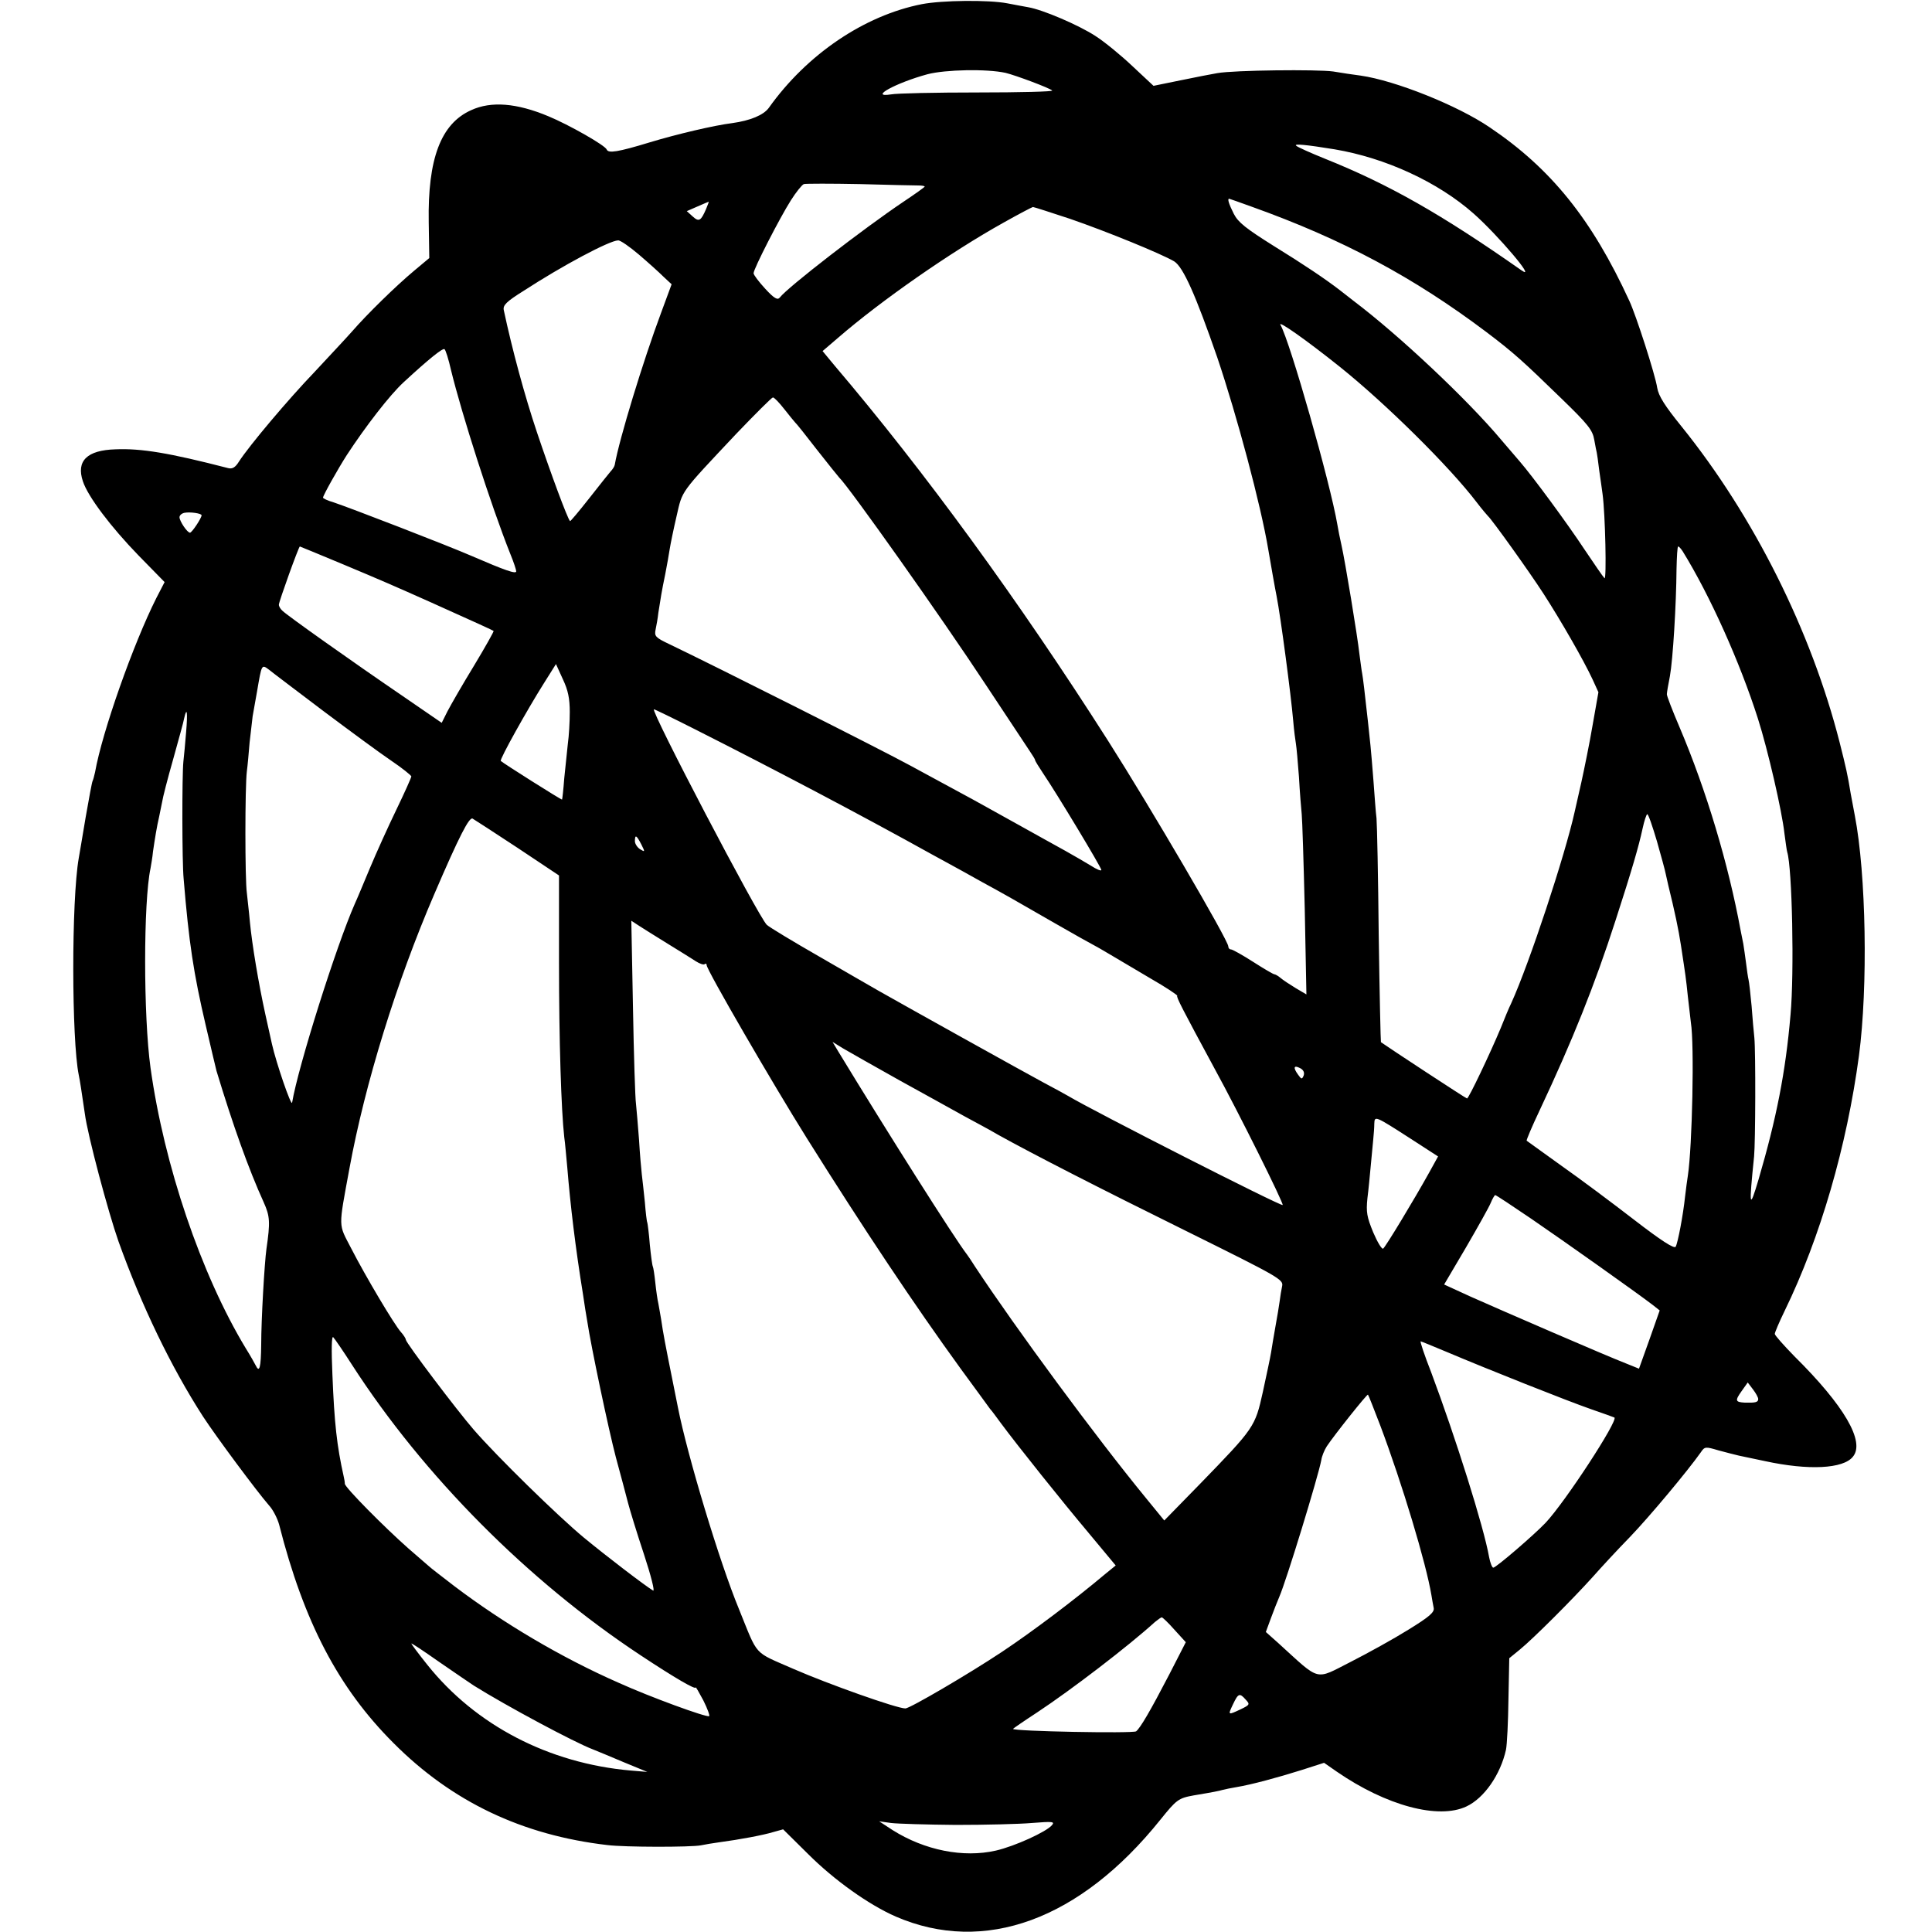
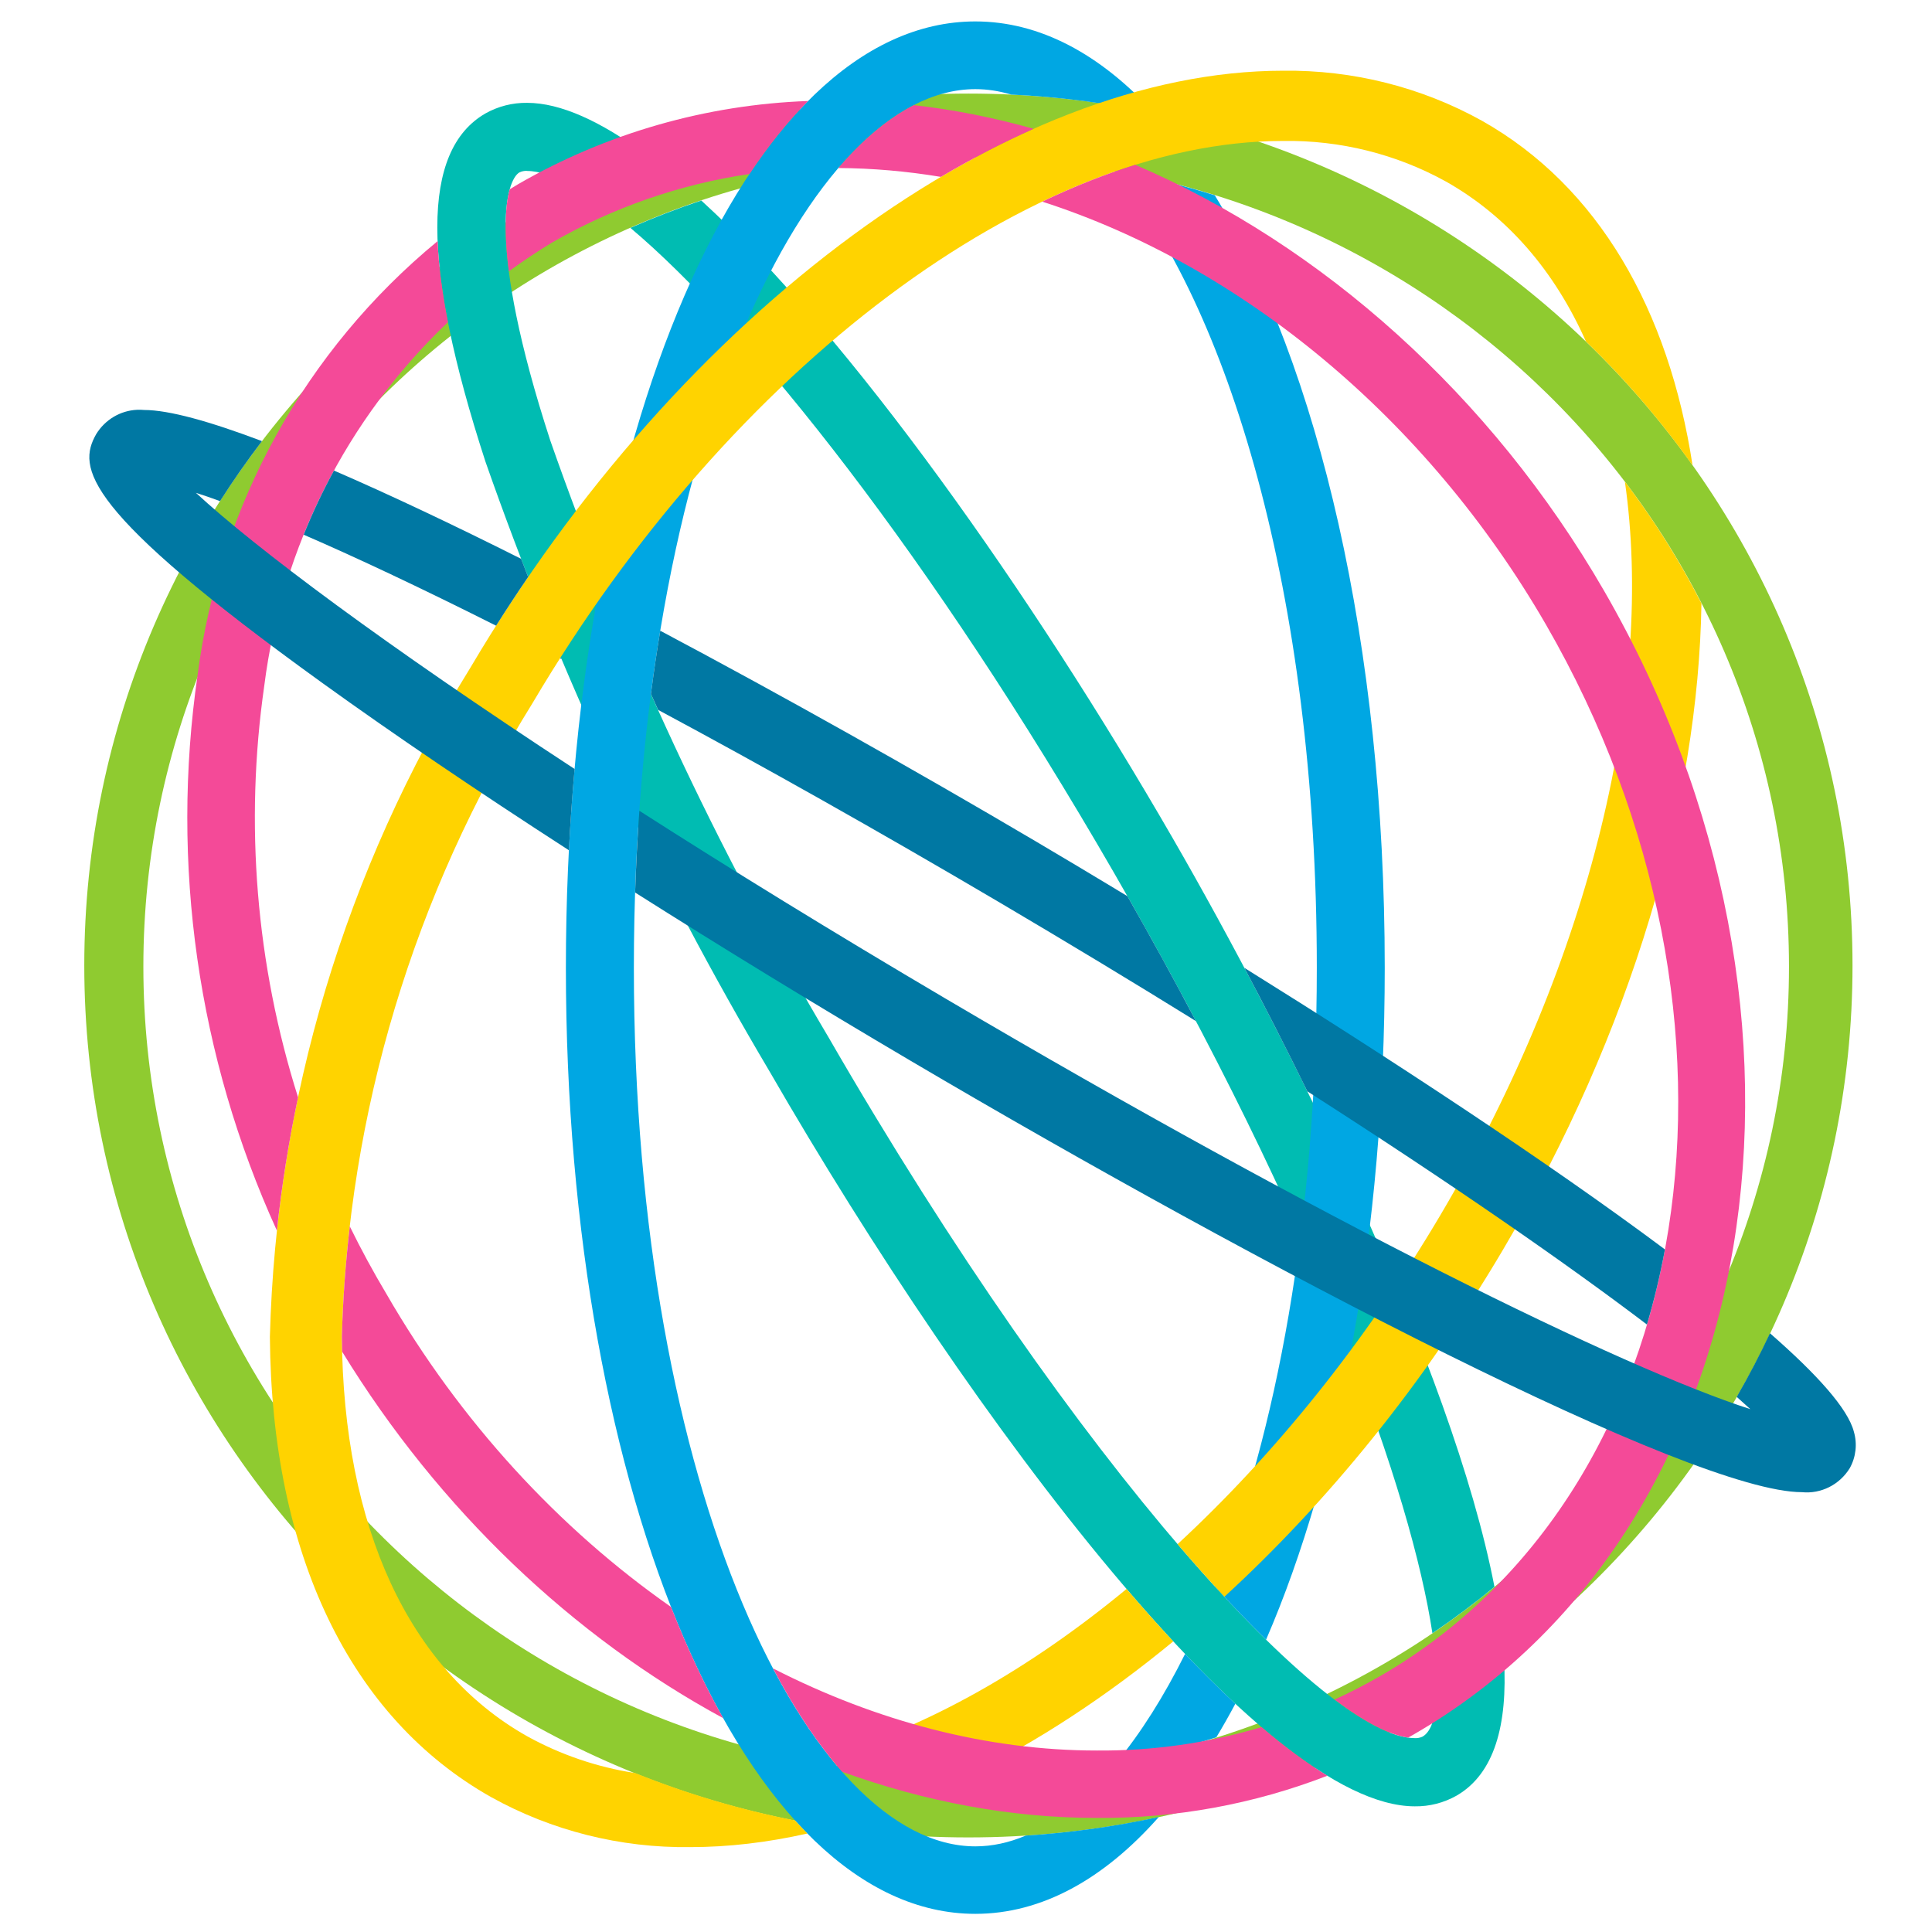
- <svg xmlns="http://www.w3.org/2000/svg" version="1.0" width="700pt" height="700pt" viewBox="0 0 700 700" preserveAspectRatio="xMidYMid meet" id="svg8">
-   <defs id="defs12" />
-   <g transform="matrix(0.1,0,0,-0.1,26.03749,700)" fill="#000000" stroke="none" id="g6">
-     <path d="m 3080,6985 c -209,-41 -417,-182 -555,-376 -19,-26 -67,-46 -132,-55 -65,-8 -201,-40 -300,-70 -115,-35 -149,-40 -155,-26 -5,15 -137,90 -212,121 -115,48 -207,55 -279,22 -110,-49 -158,-176 -154,-406 l 2,-130 -55,-46 c -67,-56 -171,-158 -224,-219 -22,-25 -84,-91 -137,-148 -95,-99 -236,-266 -274,-325 -13,-21 -24,-27 -39,-23 -213,55 -315,72 -408,68 -103,-3 -143,-42 -118,-116 18,-55 101,-165 202,-269 l 94,-96 -30,-58 C 223,4668 110,4349 84,4202 c -3,-14 -7,-28 -9,-32 -2,-3 -13,-62 -25,-131 -11,-68 -23,-135 -25,-148 -27,-154 -26,-659 0,-786 4,-19 10,-57 22,-140 10,-78 85,-358 122,-463 84,-234 190,-454 306,-634 49,-75 194,-270 239,-322 15,-16 31,-48 37,-70 90,-354 215,-592 414,-791 212,-213 466,-334 775,-370 64,-8 302,-8 339,-1 14,3 44,8 66,11 75,10 160,26 196,37 l 36,10 90,-89 c 95,-95 220,-184 318,-227 321,-139 668,-12 959,351 58,72 65,78 121,88 72,12 91,16 105,20 8,2 31,7 50,10 54,9 147,34 236,62 l 81,26 46,-32 c 180,-124 369,-174 470,-126 64,30 123,115 143,205 4,19 8,102 9,183 l 3,149 38,31 c 49,40 192,183 264,263 30,34 91,100 136,146 70,73 208,238 256,306 14,21 17,21 64,7 27,-7 60,-16 74,-19 14,-3 57,-12 95,-20 157,-34 283,-28 318,16 45,54 -31,185 -212,364 -39,40 -71,76 -71,81 0,5 16,43 36,84 129,265 225,596 269,924 33,250 26,658 -15,870 -5,28 -12,64 -15,80 -11,68 -17,94 -40,185 -103,404 -311,820 -573,1145 -60,74 -83,110 -88,140 -7,47 -77,264 -101,315 -136,296 -284,479 -505,628 -117,80 -343,170 -468,188 -25,3 -70,10 -100,15 -57,8 -359,5 -420,-6 -19,-3 -79,-15 -133,-26 l -98,-20 -76,71 c -41,39 -102,89 -135,110 -60,39 -190,95 -244,104 -16,3 -50,9 -75,14 -68,13 -236,11 -309,-3 z m 303,-249 c 37,-9 160,-55 169,-64 4,-4 -118,-7 -270,-7 -152,0 -294,-3 -314,-7 -83,-13 18,42 132,73 65,17 215,20 283,5 z m 1192,-277 c 184,-31 374,-118 504,-233 88,-78 230,-245 174,-206 -291,204 -481,312 -713,405 -52,21 -99,42 -104,47 -10,8 35,4 139,-13 z M 3068,6328 c 12,0 22,-2 22,-4 0,-2 -35,-27 -77,-55 -143,-96 -420,-310 -448,-347 -8,-10 -20,-4 -53,32 -23,25 -42,50 -42,56 0,16 95,201 135,264 19,30 40,56 47,59 7,2 99,2 203,0 105,-3 200,-5 213,-5 z m 1207,-77 c 330,-118 587,-256 850,-454 99,-75 131,-104 272,-241 96,-93 113,-114 119,-150 4,-22 8,-43 9,-46 1,-3 5,-32 9,-65 5,-33 10,-71 12,-85 10,-73 15,-314 7,-305 -6,6 -38,53 -73,105 -62,94 -188,265 -234,318 -13,15 -43,50 -66,77 -124,148 -371,380 -535,504 -22,17 -44,34 -50,39 -53,41 -132,94 -239,160 -102,64 -130,86 -146,117 -18,36 -24,55 -17,55 1,0 38,-13 82,-29 z m -1977,-8 c -19,-44 -26,-48 -49,-27 l -21,19 39,17 c 21,9 39,17 40,17 2,1 -3,-11 -9,-26 z m 1319,-36 c 136,-47 329,-126 377,-154 33,-21 78,-123 156,-348 71,-210 158,-535 185,-697 8,-47 24,-139 30,-168 15,-77 52,-357 60,-450 3,-36 8,-74 10,-85 2,-11 7,-65 11,-120 3,-55 8,-116 10,-135 2,-19 7,-174 11,-344 l 6,-309 -39,23 c -21,13 -46,29 -55,37 -8,7 -19,13 -22,13 -4,0 -38,20 -77,45 -39,25 -75,45 -80,45 -6,0 -10,5 -10,11 0,22 -284,507 -435,744 -324,509 -667,979 -992,1361 l -43,52 56,48 c 156,135 407,310 599,417 55,31 103,56 107,57 4,0 65,-20 135,-43 z M 2054,6078 c 34,-29 74,-65 90,-81 l 29,-27 -38,-103 c -65,-174 -152,-459 -168,-551 -1,-6 -8,-17 -15,-24 -6,-7 -42,-52 -78,-98 -37,-47 -68,-84 -69,-82 -9,8 -71,176 -120,322 -45,134 -90,301 -120,442 -4,18 9,31 73,71 140,91 309,181 341,182 8,1 42,-23 75,-51 z m 2540,-407 c 165,-132 397,-361 496,-491 19,-25 38,-47 41,-50 14,-12 150,-202 201,-281 62,-96 145,-240 178,-311 l 21,-46 -21,-119 c -11,-65 -30,-158 -41,-208 -11,-49 -22,-97 -24,-106 -35,-158 -164,-549 -230,-694 -8,-16 -25,-57 -38,-90 -38,-91 -116,-255 -122,-255 -4,0 -284,184 -312,204 -1,1 -5,175 -8,387 -2,211 -6,402 -8,424 -3,22 -7,83 -11,135 -4,52 -9,111 -11,130 -2,19 -6,58 -9,85 -12,109 -18,159 -21,175 -2,9 -6,41 -10,71 -7,64 -52,337 -65,394 -5,22 -12,56 -15,75 -26,152 -171,661 -206,723 -10,18 95,-56 215,-152 z m -3220,-13 c 38,-156 144,-488 215,-666 12,-29 21,-57 21,-62 0,-11 -42,4 -160,55 -92,40 -442,175 -502,195 -21,6 -38,14 -38,17 0,8 54,104 86,154 68,104 156,218 206,264 92,85 141,124 148,120 4,-2 15,-37 24,-77 z m 1207,-140 c 19,-24 36,-45 39,-48 4,-3 40,-48 80,-100 41,-52 77,-97 80,-100 32,-29 371,-507 534,-755 76,-115 147,-222 157,-237 10,-15 19,-29 19,-32 0,-3 13,-24 29,-48 49,-72 211,-341 211,-350 0,-5 -17,2 -37,15 -21,13 -63,37 -93,54 -30,16 -111,62 -180,100 -69,38 -154,86 -190,105 -36,19 -121,66 -190,103 -108,59 -706,360 -873,440 -53,25 -57,30 -52,54 3,14 8,42 10,61 8,51 12,78 25,140 6,30 13,71 16,90 3,19 14,73 25,120 22,95 10,79 216,298 69,72 129,132 133,132 5,0 23,-19 41,-42 z M 470,5133 c 0,-10 -35,-63 -42,-63 -10,0 -38,42 -38,56 0,7 8,14 18,16 20,4 62,-2 62,-9 z m 511,-177 c 141,-59 189,-80 319,-138 169,-76 224,-101 228,-104 2,-1 -30,-58 -71,-126 -41,-67 -84,-142 -96,-165 l -21,-42 -147,101 c -176,120 -413,288 -430,305 -7,6 -13,16 -13,22 0,11 72,211 76,211 1,0 71,-29 155,-64 z m 4855,47 c 99,-160 208,-403 273,-607 36,-113 87,-334 96,-416 4,-30 8,-60 10,-67 18,-56 26,-438 12,-590 -18,-209 -51,-375 -116,-597 -33,-111 -35,-102 -16,84 5,51 6,377 1,430 -2,19 -7,71 -10,115 -4,44 -9,87 -11,95 -2,8 -6,35 -9,60 -3,25 -8,56 -10,70 -3,14 -7,36 -10,50 -44,239 -124,507 -221,735 -26,61 -47,115 -46,120 0,6 5,35 11,65 11,61 23,260 24,388 1,45 3,82 6,82 3,0 10,-8 16,-17 z M 911,4424 c 96,-72 206,-153 246,-180 40,-27 72,-53 73,-57 0,-4 -24,-58 -54,-120 -30,-62 -73,-157 -96,-212 -23,-55 -47,-113 -55,-130 -67,-152 -205,-589 -227,-720 -3,-16 -58,145 -73,212 -2,10 -13,59 -24,108 -25,114 -48,252 -56,335 -3,36 -9,83 -11,105 -7,48 -7,384 0,440 3,22 7,69 10,105 4,36 9,79 11,95 3,17 10,57 16,90 17,99 16,99 44,78 12,-10 101,-77 196,-149 z m 893,-4 c 0,-36 -3,-87 -7,-115 -3,-27 -9,-84 -13,-125 -3,-41 -7,-76 -8,-77 -2,-2 -214,132 -222,140 -5,5 96,186 156,281 l 44,70 25,-55 c 19,-40 25,-70 25,-119 z m 451,-61 c 295,-149 608,-314 860,-454 72,-39 155,-85 185,-102 70,-38 116,-64 265,-150 66,-38 127,-72 135,-76 8,-4 36,-20 61,-35 25,-15 91,-54 147,-87 56,-32 99,-61 97,-63 -4,-4 17,-45 137,-267 84,-153 250,-487 245,-491 -5,-6 -687,341 -777,395 -8,5 -49,27 -90,49 -69,37 -500,277 -595,331 -22,13 -119,68 -215,124 -96,55 -182,107 -192,116 -31,30 -424,781 -409,781 3,0 69,-32 146,-71 z M 414,4348 c -3,-40 -8,-89 -10,-108 -5,-48 -5,-364 1,-424 19,-231 36,-343 80,-531 19,-82 37,-157 39,-165 60,-198 116,-355 171,-476 23,-51 24,-72 10,-169 -7,-50 -19,-255 -19,-347 -1,-83 -6,-104 -20,-75 -3,6 -19,35 -36,62 -162,268 -296,664 -345,1016 -26,188 -26,601 0,723 2,12 7,39 9,61 7,48 14,91 22,125 3,14 8,38 11,54 2,15 20,85 40,155 19,69 38,136 40,149 10,44 13,21 7,-50 z m 5329,-396 c 15,-53 30,-107 32,-119 3,-13 7,-31 9,-40 24,-98 37,-159 46,-218 17,-112 18,-117 25,-185 4,-36 9,-78 11,-95 13,-79 5,-450 -11,-555 -2,-14 -7,-47 -10,-75 -7,-67 -26,-167 -34,-182 -5,-9 -54,23 -150,97 -79,61 -198,150 -265,197 -66,48 -123,88 -125,90 -2,1 19,51 47,110 119,253 200,455 275,688 59,182 84,268 98,333 6,28 14,52 17,52 4,0 19,-44 35,-98 z m -4128,-24 150,-100 v -316 c 0,-284 8,-534 19,-632 3,-19 7,-69 11,-110 11,-136 30,-294 57,-460 5,-36 12,-78 15,-95 14,-94 78,-396 104,-495 17,-63 37,-137 44,-165 7,-27 33,-112 58,-187 25,-76 40,-135 33,-131 -30,18 -171,126 -251,192 -93,77 -314,293 -399,391 -60,69 -246,315 -246,326 0,4 -8,17 -18,28 -24,27 -126,198 -180,303 -47,91 -47,68 -6,291 56,305 170,674 307,992 91,212 127,281 139,274 7,-4 81,-52 163,-106 z m 448,13 c 14,-28 14,-29 -4,-18 -10,6 -19,20 -19,29 0,26 6,22 23,-11 z m 97,-361 c 41,-25 87,-54 101,-63 14,-9 29,-14 32,-10 4,3 7,1 7,-4 0,-17 239,-429 363,-627 207,-330 389,-603 558,-836 54,-74 102,-139 106,-145 5,-5 22,-28 38,-50 63,-85 223,-285 318,-398 l 99,-119 -38,-31 c -113,-95 -263,-208 -374,-282 -122,-81 -334,-205 -350,-205 -31,0 -279,88 -405,143 -148,65 -127,42 -198,217 -70,169 -187,557 -221,730 -3,14 -12,61 -21,105 -24,119 -33,166 -40,215 -3,19 -8,45 -10,57 -3,12 -8,46 -11,75 -3,29 -7,55 -9,59 -2,3 -7,39 -11,80 -3,40 -8,76 -9,79 -2,3 -6,37 -9,75 -4,39 -9,84 -11,100 -2,17 -7,73 -10,125 -4,52 -9,111 -11,130 -3,19 -8,177 -11,350 l -6,314 29,-19 c 16,-10 63,-40 104,-65 z m 840,-495 c 91,-50 197,-109 235,-130 39,-21 93,-50 120,-66 126,-70 368,-194 688,-352 333,-165 347,-173 342,-197 -3,-14 -7,-38 -9,-55 -2,-16 -9,-57 -15,-90 -6,-33 -13,-76 -16,-95 -3,-19 -17,-84 -30,-144 -28,-126 -30,-129 -228,-333 l -129,-132 -67,82 c -182,222 -470,613 -618,837 -12,19 -26,40 -30,45 -45,58 -291,447 -466,735 l -21,35 39,-24 c 22,-13 114,-65 205,-116 z m 1463,18 c -6,-14 -8,-14 -20,3 -19,26 -16,36 7,24 12,-6 17,-16 13,-27 z m 385,-227 102,-66 -32,-58 c -55,-99 -159,-271 -167,-276 -5,-3 -21,24 -36,59 -23,56 -26,73 -21,123 4,31 9,84 12,117 3,33 7,76 9,95 2,19 4,46 4,59 1,29 3,28 129,-53 z m 440,-292 c 120,-82 388,-272 441,-313 l 24,-19 -37,-105 -38,-106 -47,19 c -70,27 -451,192 -563,242 l -96,44 79,134 c 43,74 84,147 90,162 6,15 14,28 16,28 3,0 62,-39 131,-86 z M 1015,2055 c 260,-403 638,-783 1045,-1052 127,-84 200,-126 200,-117 0,4 12,-17 28,-47 15,-30 24,-55 21,-57 -10,-5 -213,69 -328,121 -209,92 -418,216 -595,350 -44,34 -86,66 -92,72 -6,5 -40,35 -75,65 -85,75 -229,220 -230,234 0,6 -2,18 -4,26 -25,112 -34,194 -41,370 -4,91 -3,141 3,135 5,-5 36,-50 68,-100 z m 3968,46 c 144,-61 433,-176 522,-207 44,-15 82,-29 84,-30 14,-11 -179,-307 -250,-382 -42,-44 -179,-162 -189,-162 -4,0 -11,17 -15,38 -19,109 -122,435 -210,670 -24,61 -41,112 -38,112 2,0 46,-18 96,-39 z m 1127,-170 c 0,-12 -11,-14 -49,-13 -34,2 -36,7 -11,42 l 22,31 19,-25 c 10,-13 19,-29 19,-35 z m -1369,-97 c 79,-210 166,-499 185,-614 2,-14 6,-34 8,-45 4,-16 -14,-32 -92,-80 -53,-33 -147,-85 -208,-116 -132,-67 -108,-73 -262,67 l -46,41 18,49 c 10,27 24,63 31,79 25,57 141,436 152,495 2,14 11,36 20,50 28,42 146,190 149,187 2,-2 22,-53 45,-113 z m -746,-739 41,-45 -60,-117 c -69,-133 -105,-194 -120,-206 -13,-8 -446,0 -446,9 0,1 39,28 88,60 124,82 329,239 426,327 11,9 22,17 25,17 3,0 24,-20 46,-45 z M 1456,893 c 120,-75 365,-206 431,-231 15,-6 66,-27 113,-47 l 85,-35 -60,5 c -297,26 -562,164 -737,383 -32,40 -58,75 -58,77 0,3 46,-28 103,-68 57,-39 112,-77 123,-84 z m 2797,-51 c 16,-17 15,-19 -18,-35 -47,-22 -47,-22 -28,18 19,40 24,42 46,17 z M 3203,388 c 106,0 230,3 276,7 75,6 83,5 72,-8 -20,-24 -134,-76 -203,-92 -118,-27 -258,1 -374,74 l -49,32 43,-6 c 24,-3 129,-6 235,-7 z" id="path4" />
+ <svg xmlns="http://www.w3.org/2000/svg" width="512" height="512" viewBox="0 0 43 43" version="1.1" id="svg1">
+   <g id="ball" transform="translate(1.723855,0.3789108)">
+     <path id="path_lime" style="display:inline;fill:#8fcb30;fill-opacity:1;stroke-width:0.986" d="M 19.83,1.704 A 19.678,19.406 0 0 0 0.152,21.11 19.678,19.406 0 0 0 19.83,40.516 19.678,19.406 0 0 0 39.507,21.11 19.678,19.406 0 0 0 19.83,1.704 Z M 19.781,3.126 A 18.314,18.008 0 0 1 38.093,21.135 18.314,18.008 0 0 1 19.781,39.143 18.314,18.008 0 0 1 1.467,21.135 18.314,18.008 0 0 1 19.781,3.126 Z" />
+     <path id="path_teal" style="display:inline;fill:#00bcb2;fill-opacity:1" d="M 10.008,1.91 A 1.842,1.842 0 0 0 9.08,2.146 c -1.428,0.824 -1.427,3.359 0,7.748 A 75.445,75.445 0 0 0 15.398,23.457 c 4.55,7.882 10.986,16.367 14.367,16.367 a 1.831,1.831 0 0 0 0.93,-0.238 C 31.536,39.1 31.835,38.013 31.75,36.549 a 19.678,19.406 0 0 1 -1.512,1.027 c -0.042,0.37 -0.143,0.606 -0.301,0.697 a 0.363,0.363 0 0 1 -0.172,0.033 c -1.945,0 -7.489,-5.967 -13.055,-15.609 A 73.718,73.718 0 0 1 10.523,9.424 C 9.093,5.031 9.542,3.628 9.836,3.459 a 0.348,0.348 0 0 1 0.17,-0.035 v 0.002 c 0.269,0 0.607,0.114 1.004,0.336 a 19.678,19.406 0 0 1 1.623,-0.715 c -0.989,-0.726 -1.88,-1.137 -2.625,-1.137 z m 3.877,2.174 a 18.314,18.008 0 0 0 -1.578,0.609 c 2.648,2.234 6.696,7.31 10.754,14.338 4.554,7.885 6.63,13.856 7.096,16.941 a 18.314,18.008 0 0 0 1.381,-1.033 C 30.598,30.06 26.929,22.695 24.375,18.273 21.235,12.835 17.197,7.111 13.885,4.084 Z" />
+     <path id="path_aqua" style="display:inline;fill:#00a7e3;fill-opacity:1;stroke-width:0.999" d="m 19.984,0.098 c -5.112,0 -9.113,9.254 -9.113,21.062 0,11.808 4.004,21.057 9.113,21.057 1.477,0 2.862,-0.772 4.084,-2.156 a 19.678,19.406 0 0 1 -2.961,0.414 c -0.374,0.159 -0.75,0.24 -1.123,0.24 -3.669,0 -7.6,-7.857 -7.6,-19.555 0,-11.698 3.929,-19.555 7.6,-19.555 0.265,0 0.531,0.041 0.797,0.121 a 19.678,19.406 0 0 1 3.182,0.41 C 22.767,0.827 21.419,0.098 19.984,0.098 Z m 3.098,3.322 c 2.489,2.966 4.502,9.37 4.502,17.74 0,5.63 -0.912,10.371 -2.266,13.773 0.395,0.434 0.775,0.828 1.137,1.182 1.639,-3.788 2.641,-9.05 2.641,-14.955 0,-7.176 -1.477,-13.408 -3.783,-17.193 a 18.314,18.008 0 0 0 -2.23,-0.547 z m 1.57,33.012 c -0.474,0.951 -0.985,1.758 -1.52,2.406 a 18.314,18.008 0 0 0 2.215,-0.549 c 0.145,-0.24 0.286,-0.489 0.424,-0.748 -0.365,-0.339 -0.739,-0.71 -1.119,-1.109 z" />
+     <path id="path_yellow" style="display:inline;fill:#ffd300;fill-opacity:1;stroke-width:1.03" d="m 26.834,1.195 c -6.123,0 -13.393,5.339 -18.09,13.289 A 30.98,30.263 0 0 0 4.283,29.375 c 0.035,4.834 1.783,8.473 4.924,10.244 a 8.728,8.526 0 0 0 4.428,1.113 c 0.852,0 1.725,-0.103 2.611,-0.303 -0.093,-0.094 -0.184,-0.19 -0.275,-0.291 A 19.678,19.406 0 0 1 12.416,39.084 7.148,6.983 0 0 1 10.008,38.264 C 7.38,36.782 5.915,33.621 5.885,29.365 A 29.346,28.666 0 0 1 10.131,15.266 C 14.552,7.785 21.264,2.758 26.834,2.758 a 7.134,6.969 0 0 1 3.625,0.904 c 1.387,0.783 2.425,2.009 3.115,3.559 a 19.678,19.406 0 0 1 2.373,2.758 C 35.419,6.527 33.854,3.772 31.26,2.309 A 8.724,8.522 0 0 0 26.834,1.195 Z m 7.607,9.146 c 0.655,4.569 -0.715,10.585 -4.104,16.32 -1.682,2.845 -3.696,5.335 -5.852,7.328 0.358,0.419 0.707,0.809 1.043,1.17 2.297,-2.106 4.428,-4.726 6.195,-7.715 2.885,-4.885 4.353,-9.992 4.422,-14.393 A 18.314,18.008 0 0 0 34.441,10.342 Z M 23.35,34.986 c -2.163,1.787 -4.432,3.069 -6.627,3.713 0.06,0.075 0.119,0.147 0.18,0.219 a 18.314,18.008 0 0 0 2.879,0.225 18.314,18.008 0 0 0 0.041,0 c 1.542,-0.756 3.081,-1.766 4.566,-2.99 -0.342,-0.368 -0.689,-0.757 -1.039,-1.166 z" />
+     <path id="path_pink" style="display:inline;fill:#f44a98;fill-opacity:1" d="M 16.262,1.869 A 13.916,13.916 0 0 0 9.814,3.717 15,15 0 0 0 9.621,3.834 C 9.527,4.17 9.484,4.747 9.602,5.66 A 13.523,13.523 0 0 1 10.568,5.016 12.436,12.436 0 0 1 14.957,3.494 c 0.412,-0.619 0.848,-1.164 1.305,-1.625 z m 2.354,0.092 c -0.571,0.294 -1.137,0.765 -1.68,1.4 0.76,0.004 1.522,0.071 2.281,0.197 C 19.903,3.153 20.592,2.795 21.281,2.488 20.4,2.24 19.509,2.062 18.615,1.961 Z m 4.928,1.328 c -0.685,0.213 -1.377,0.488 -2.07,0.82 4.428,1.428 8.551,4.813 11.209,9.412 5.079,8.798 3.423,19.297 -3.691,23.406 a 12.445,12.445 0 0 1 -1.012,0.521 c 0.664,0.5 1.218,0.788 1.637,0.846 a 13.928,13.928 0 0 0 0.121,-0.068 c 7.831,-4.522 9.733,-15.941 4.24,-25.455 C 31.46,8.413 27.695,5.068 23.543,3.289 Z M 8.016,4.988 A 15,15 0 0 0 2.674,14.643 22.162,22.162 0 0 0 4.439,27.01 30.98,30.263 0 0 1 4.91,24.045 20.658,20.658 0 0 1 4.158,14.883 13.523,13.523 0 0 1 8.246,6.791 C 8.114,6.12 8.037,5.52 8.016,4.988 Z M 6.061,26.916 a 29.346,28.666 0 0 0 -0.176,2.449 c 8.087e-4,0.114 0.003,0.228 0.006,0.34 2.161,3.529 5.15,6.351 8.48,8.156 C 13.953,37.116 13.565,36.288 13.211,35.387 10.722,33.646 8.519,31.265 6.877,28.42 A 20.658,20.658 0 0 1 6.061,26.916 Z m 9.42,9.838 c 0.482,0.917 1,1.689 1.539,2.301 1.851,0.67 3.763,1.027 5.662,1.027 a 13.928,13.928 0 0 0 5.137,-0.939 c -0.464,-0.283 -0.955,-0.647 -1.465,-1.082 a 12.445,12.445 0 0 1 -3.668,0.521 c -2.436,0 -4.9,-0.649 -7.205,-1.828 z" />
+     <path id="path_blue" style="display:inline;fill:#0078a3;fill-opacity:1;stroke-width:1.014" d="M 1.328,8.742 A 1.133,1.157 0 0 0 0.416,9.285 c -0.418,0.742 -0.326,1.673 5.043,5.543 1.581,1.139 3.436,2.397 5.479,3.717 0.031,-0.612 0.074,-1.215 0.127,-1.809 -4.224,-2.762 -7.103,-4.919 -8.428,-6.146 0.166,0.053 0.345,0.114 0.537,0.184 A 19.678,19.406 0 0 1 4.107,9.439 C 2.941,8.998 2.034,8.746 1.484,8.746 a 1.133,1.157 0 0 0 -0.156,-0.004 z M 5.709,10.094 a 13.523,13.523 0 0 0 -0.674,1.428 c 1.194,0.517 2.635,1.197 4.283,2.025 0.233,-0.368 0.47,-0.729 0.713,-1.084 A 75.445,75.445 0 0 1 9.875,12.059 C 8.359,11.298 6.945,10.629 5.709,10.094 Z m 7.262,3.566 c -0.076,0.458 -0.145,0.927 -0.207,1.406 a 73.718,73.718 0 0 0 0.16,0.355 c 2.305,1.236 4.868,2.676 7.615,4.295 1.544,0.911 2.997,1.79 4.354,2.631 -0.472,-0.897 -0.98,-1.824 -1.525,-2.781 -0.719,-0.435 -1.407,-0.846 -2.049,-1.225 -2.699,-1.592 -5.602,-3.224 -8.348,-4.682 z m -2.215,0.588 c -0.005,0.008 -0.01,0.015 -0.016,0.023 0.011,0.006 0.022,0.012 0.033,0.018 a 75.445,75.445 0 0 1 -0.018,-0.041 z m 1.75,3.42 c -0.042,0.594 -0.073,1.2 -0.094,1.818 1.93,1.223 3.998,2.487 6.137,3.748 7.842,4.623 17.394,9.598 19.832,9.598 a 1.129,1.153 0 0 0 1.064,-0.533 1.018,1.04 0 0 0 0.092,-0.814 C 39.404,30.974 38.721,30.213 37.67,29.295 a 19.678,19.406 0 0 1 -0.74,1.416 c 0.109,0.096 0.209,0.187 0.303,0.273 -2.81,-0.902 -9.496,-4.176 -17.904,-9.133 -2.526,-1.489 -4.806,-2.893 -6.822,-4.184 z m 13.467,3.496 c 0.463,0.873 0.935,1.797 1.4,2.746 3.216,2.059 5.761,3.828 7.559,5.191 0.161,-0.544 0.295,-1.102 0.4,-1.672 -2.629,-1.962 -6.116,-4.246 -9.359,-6.266 z" />
  </g>
</svg>
